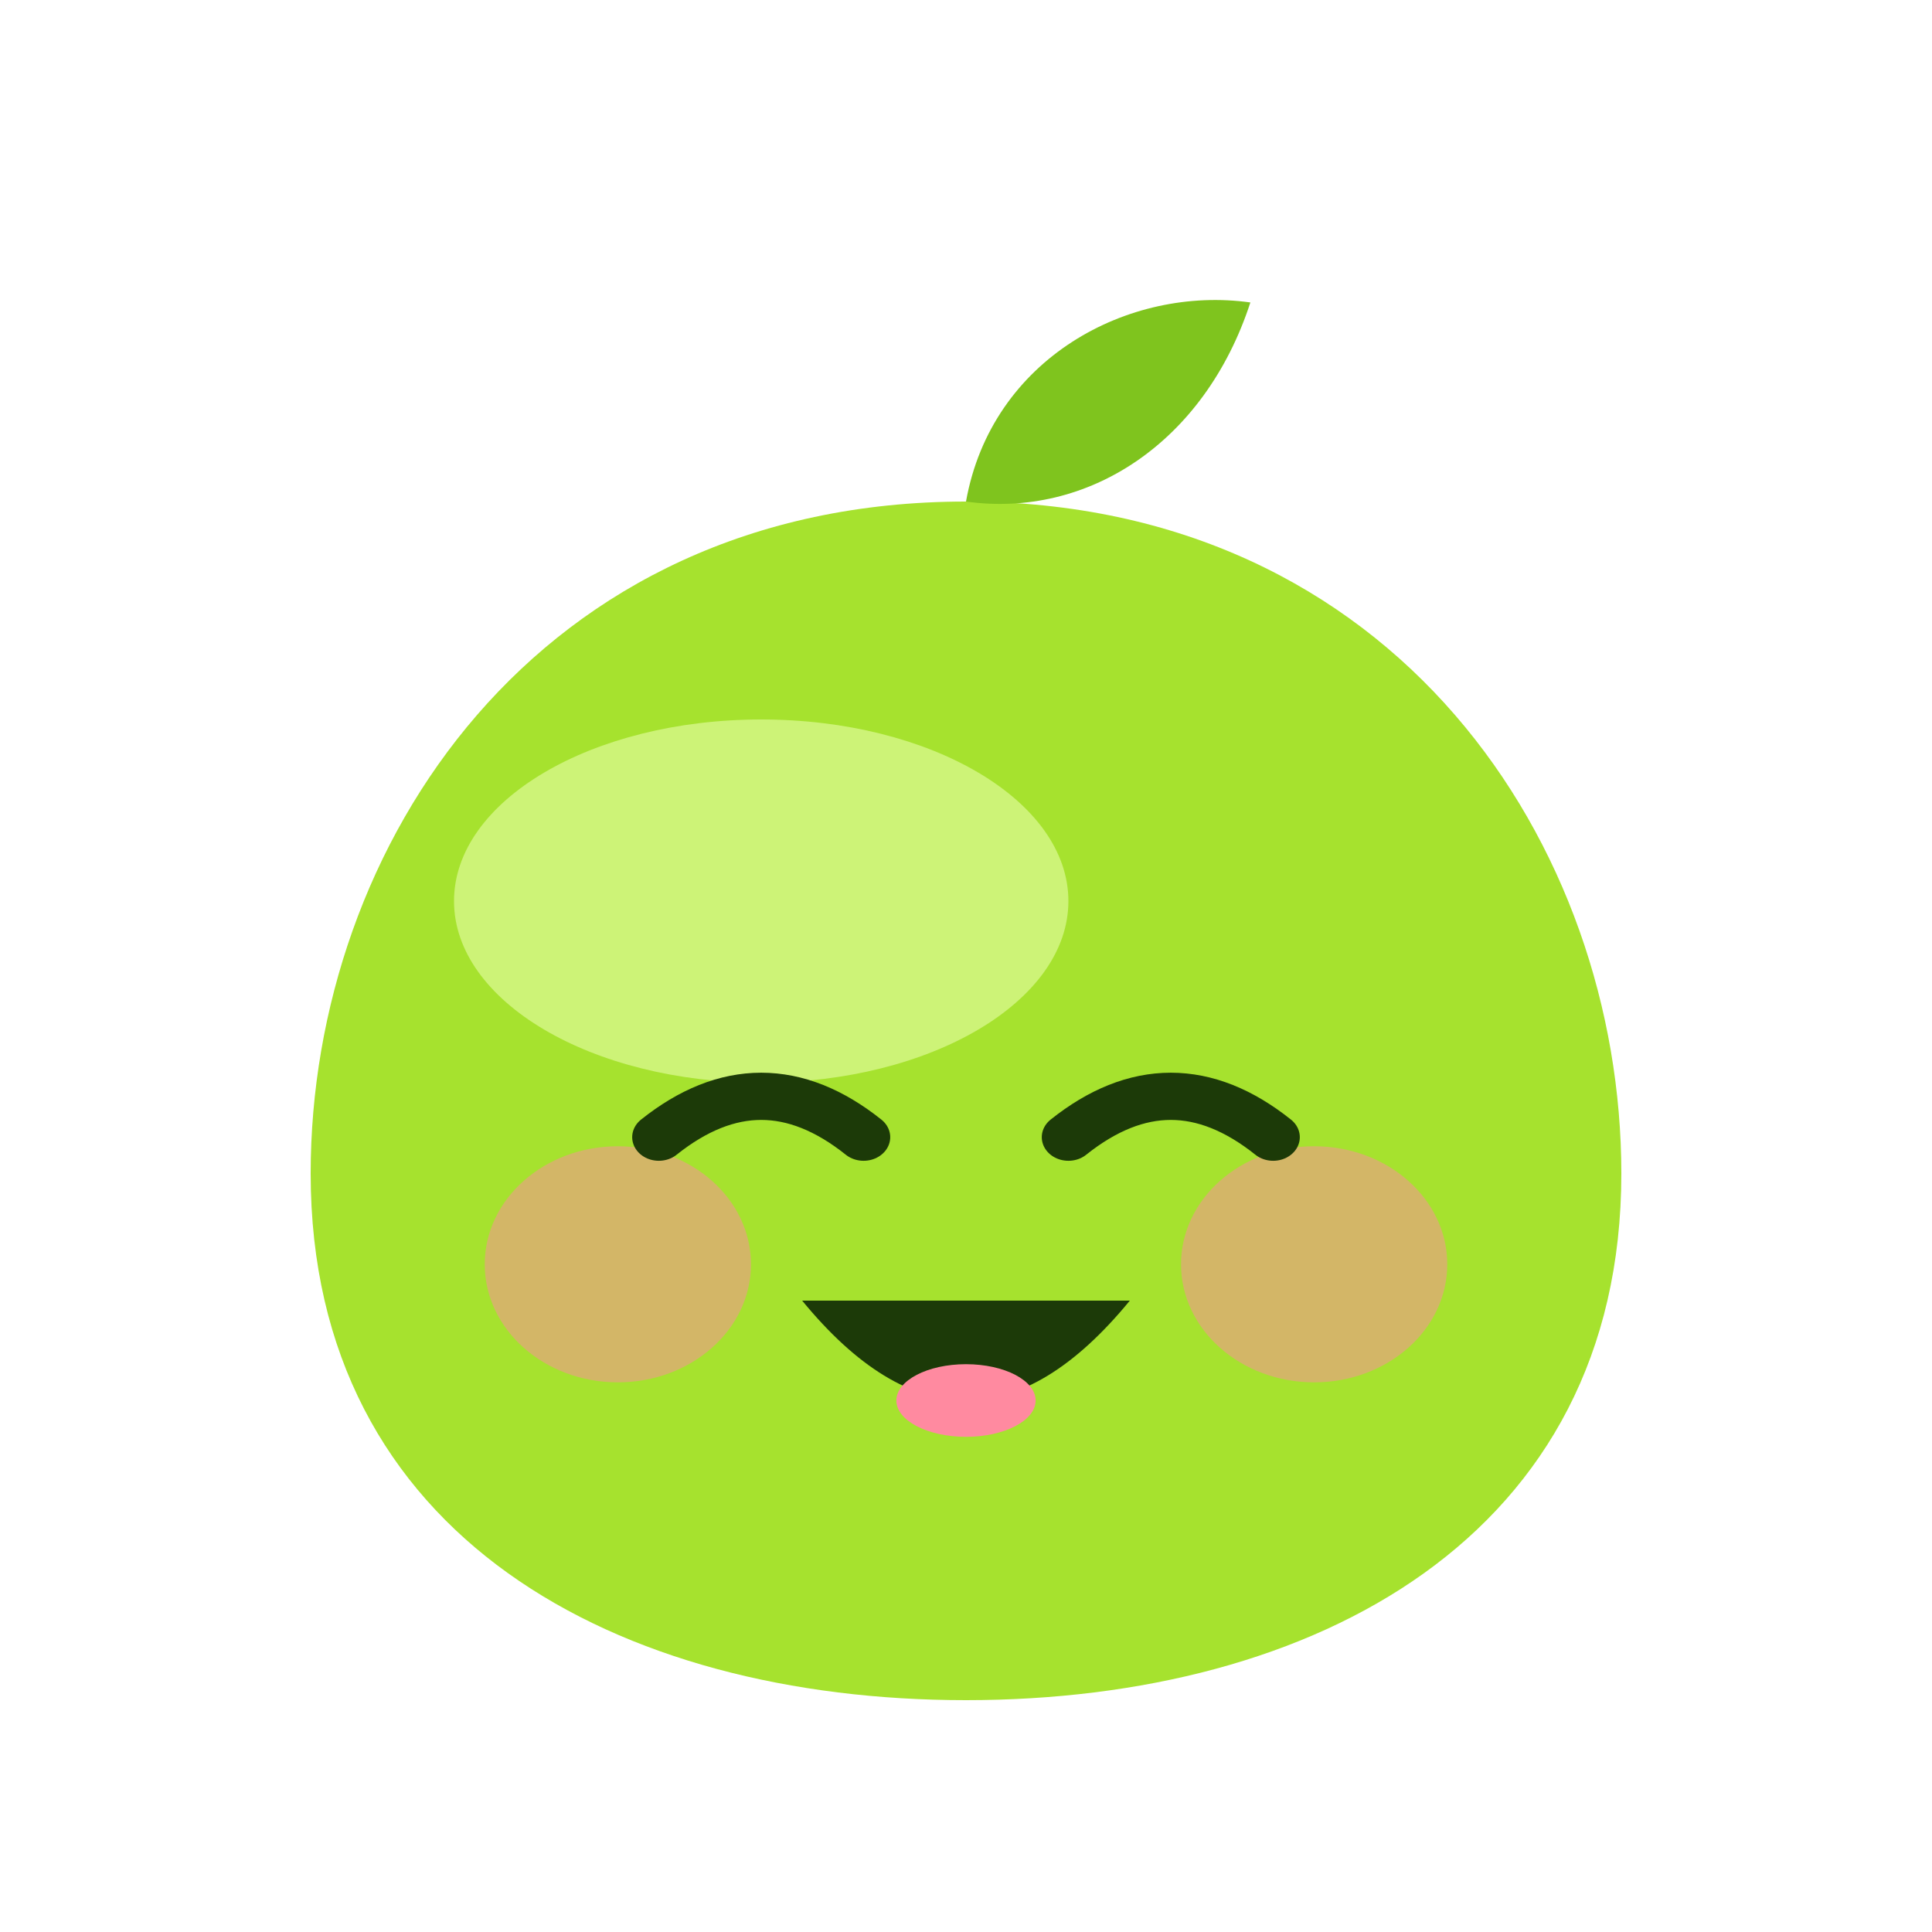
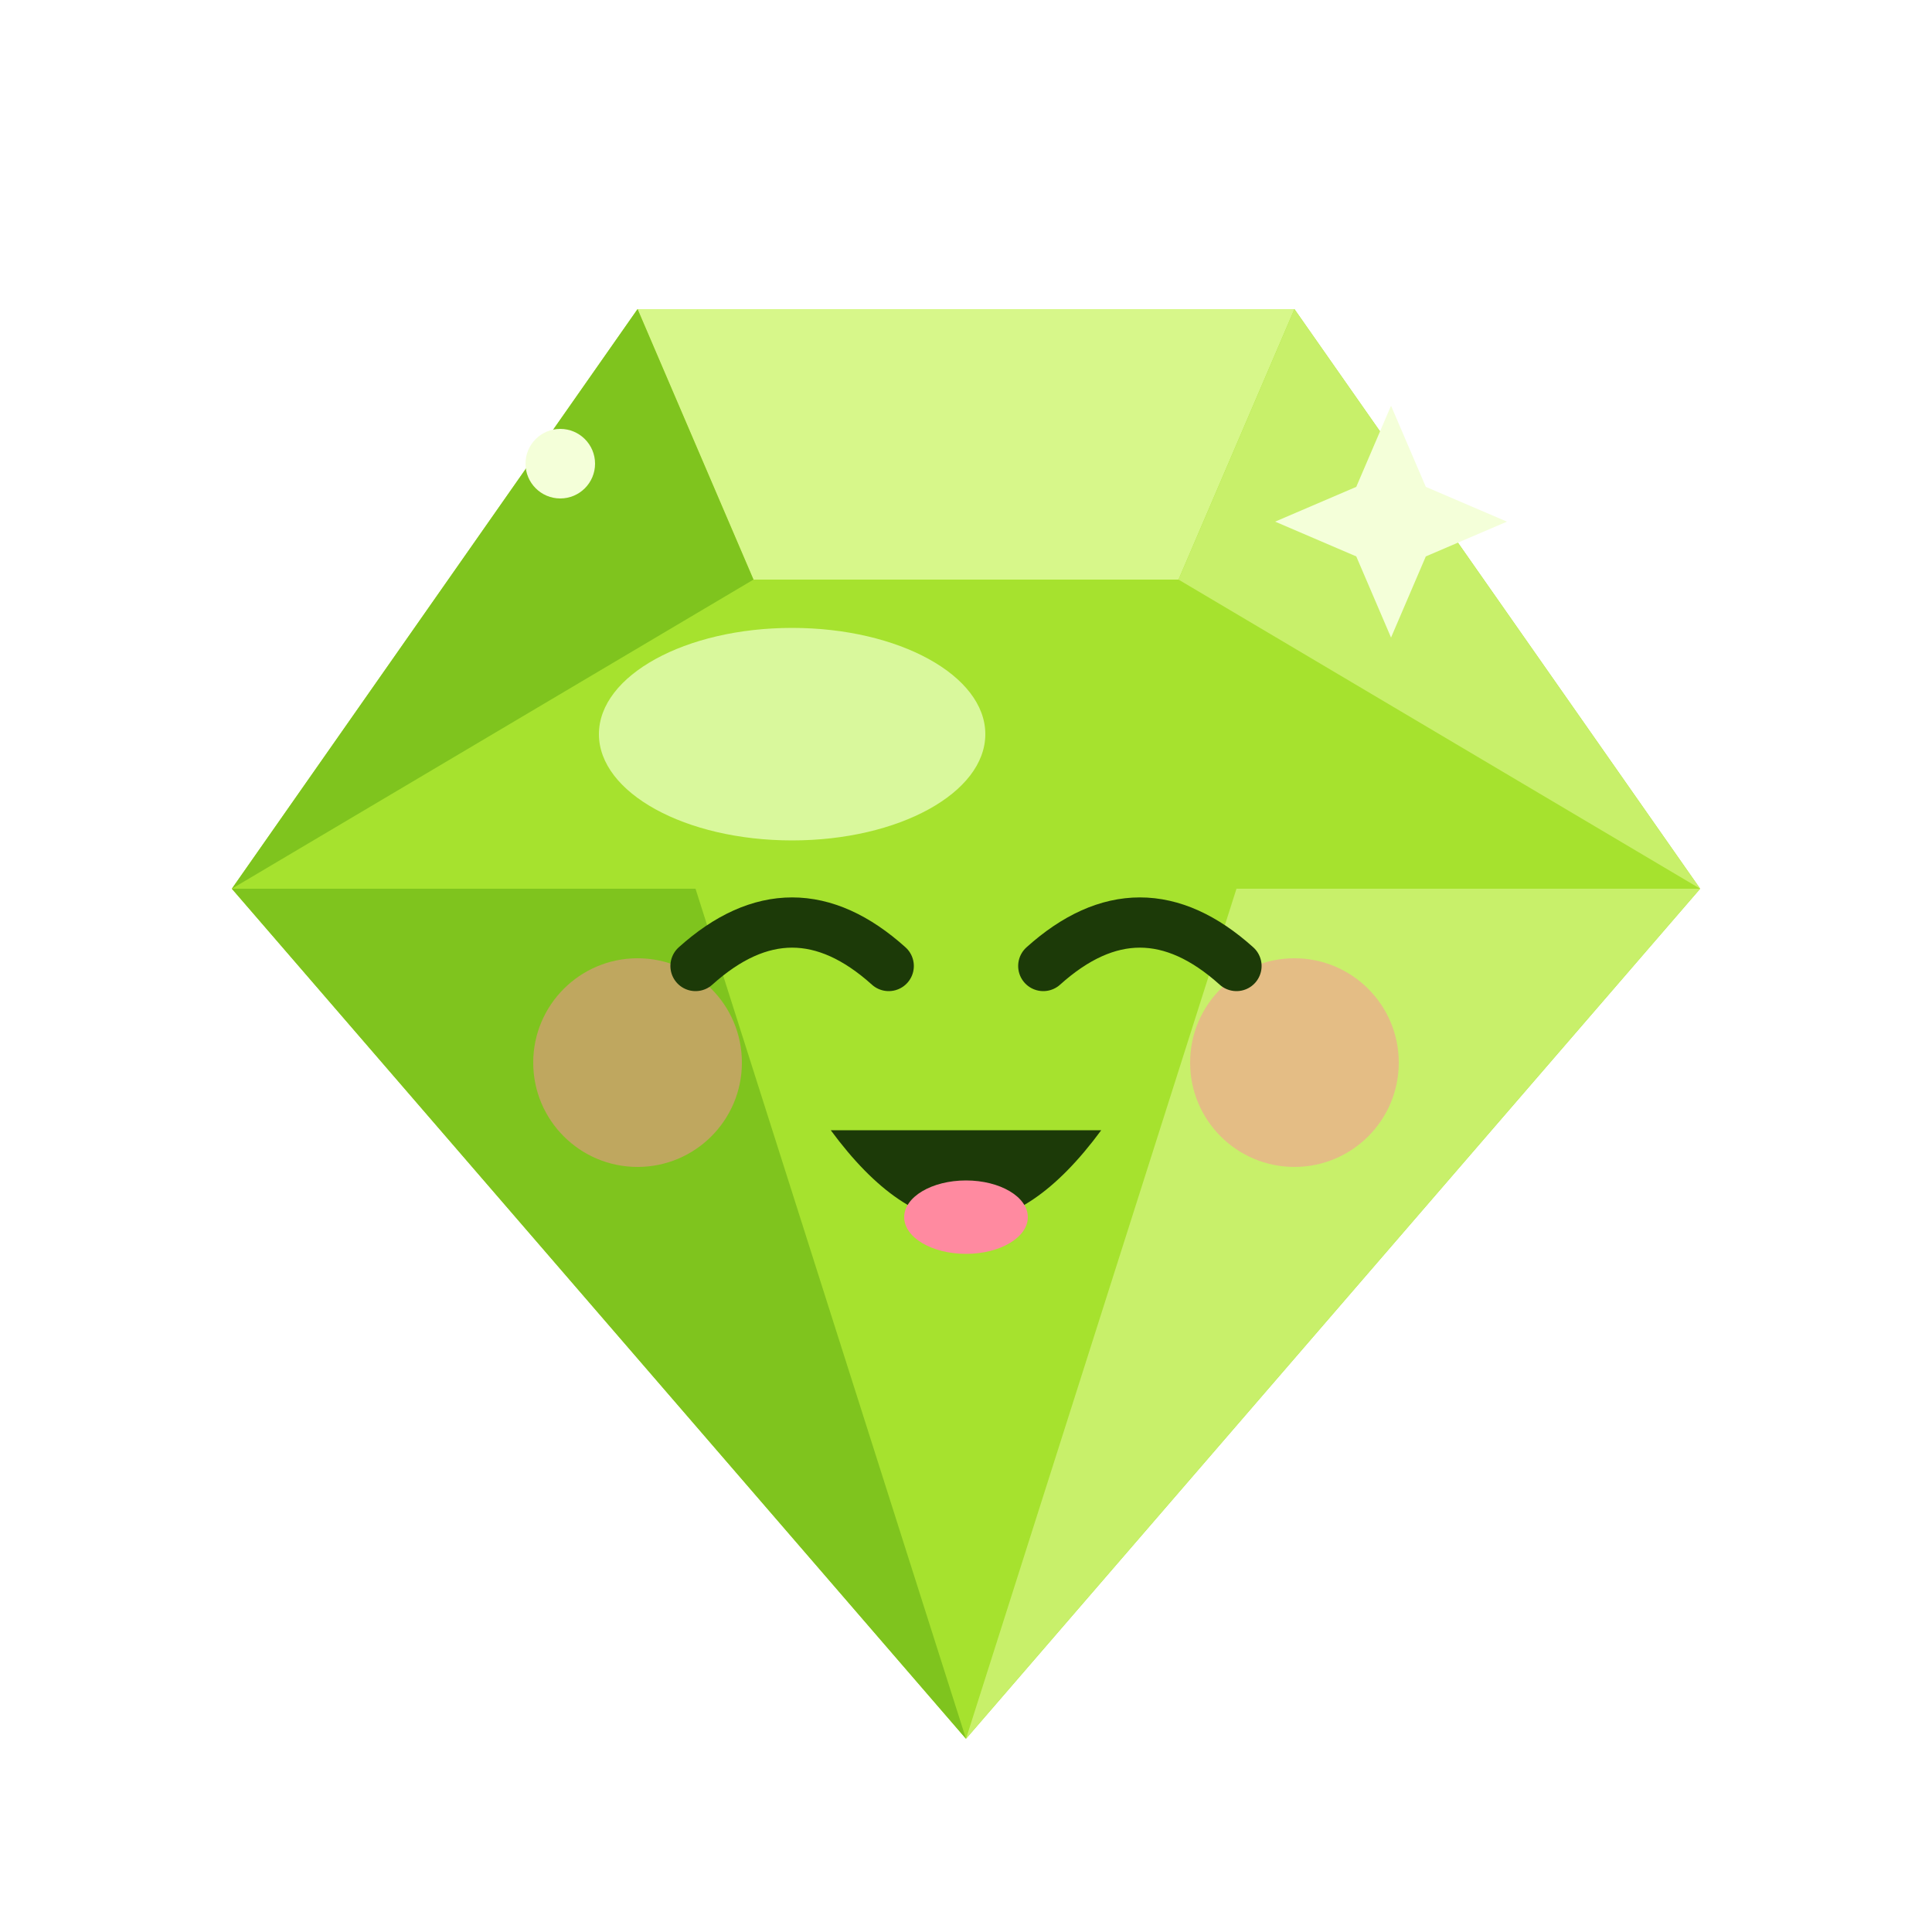
<svg xmlns="http://www.w3.org/2000/svg" viewBox="0 0 100 100">
-   <g transform="translate(50 88) scale(1.06 .94) translate(-50 -88)">
-     <path d="M50 22 C71 22 82 41 82 59 C82 79 67 88 50 88 C33 88 18 79 18 59 C18 41 29 22 50 22 Z" fill="#a6e22e" />
-     <ellipse cx="40" cy="44" rx="15" ry="10" fill="#d7f78a" opacity="0.8" />
-     <circle cx="33" cy="64" r="6.5" fill="#ff8aa0" opacity="0.5" />
-     <circle cx="67" cy="64" r="6.5" fill="#ff8aa0" opacity="0.5" />
+   <g>
+     <polygon points="33,16 67,16 88,46 50,90 12,46" fill="#a6e22e" />
+     <polygon points="33,16 67,16 61,30 39,30" fill="#d7f78a" />
+     <polygon points="33,16 39,30 12,46" fill="#7fc41e" />
+     <polygon points="67,16 88,46 61,30" fill="#c8f06a" />
+     <polygon points="12,46 36,46 50,90" fill="#7fc41e" />
+     <polygon points="64,46 88,46 50,90" fill="#c8f06a" />
+     <ellipse cx="41" cy="38" rx="10" ry="5.5" fill="#eaffc0" opacity="0.75" />
+     <circle cx="33" cy="55" r="5.4" fill="#ff8aa0" opacity="0.5" />
+     <circle cx="67" cy="55" r="5.4" fill="#ff8aa0" opacity="0.5" />
    <g stroke="#1c3a08" stroke-width="2.6" fill="none" stroke-linecap="round">
-       <path d="M35 57 Q40 52.5 45 57" />
-       <path d="M55 57 Q60 52.5 65 57" />
+       <path d="M36 50 Q41 45.5 46 50" />
+       <path d="M54 50 Q59 45.5 64 50" />
    </g>
-     <path d="M42 66 Q50 77 58 66 Z" fill="#1c3a08" />
-     <ellipse cx="50" cy="71.5" rx="3.4" ry="2" fill="#ff8aa0" />
-     <path d="M50 22 C50 14 56 9 62 9 C61 17 56 22 50 22 Z" fill="#7fc41e" transform="rotate(9 50 22)" />
+     <path d="M43 58.5 Q50 68 57 58.5 Z" fill="#1c3a08" />
+     <ellipse cx="50" cy="63" rx="3.2" ry="1.9" fill="#ff8aa0" />
+     <path d="M72 21 L73.8 25.2 L78 27 L73.8 28.8 L72 33 L70.2 28.8 L66 27 L70.2 25.2 Z" fill="#f4ffd9" />
+     <circle cx="29" cy="24" r="1.8" fill="#f4ffd9" />
  </g>
</svg>
